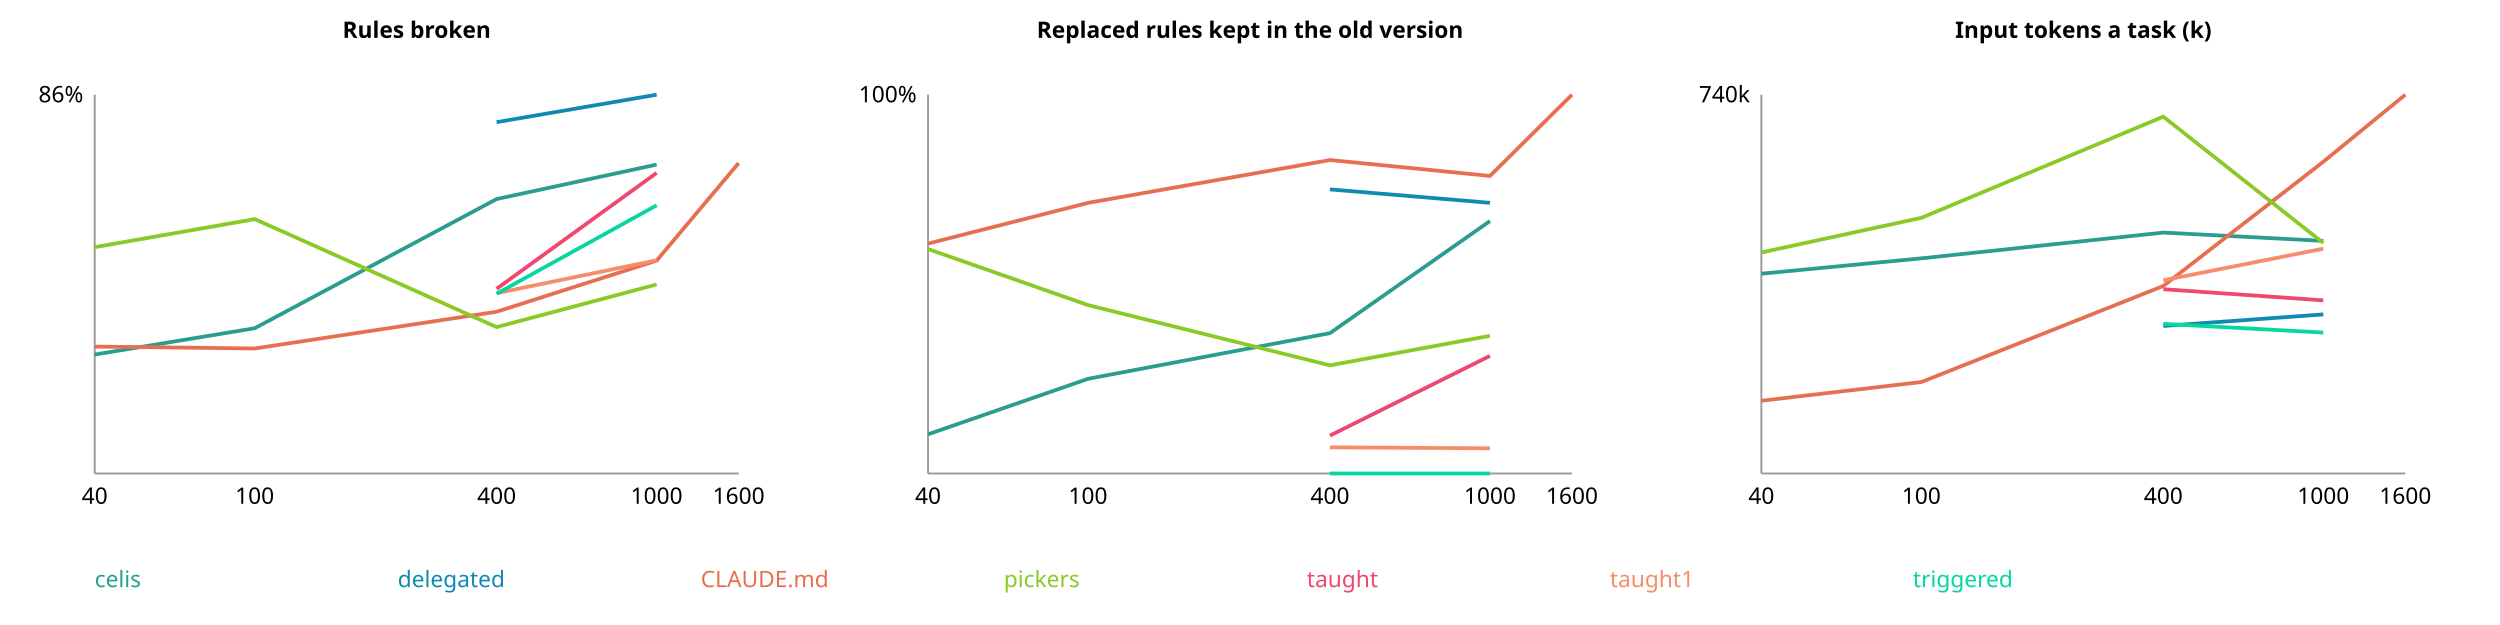
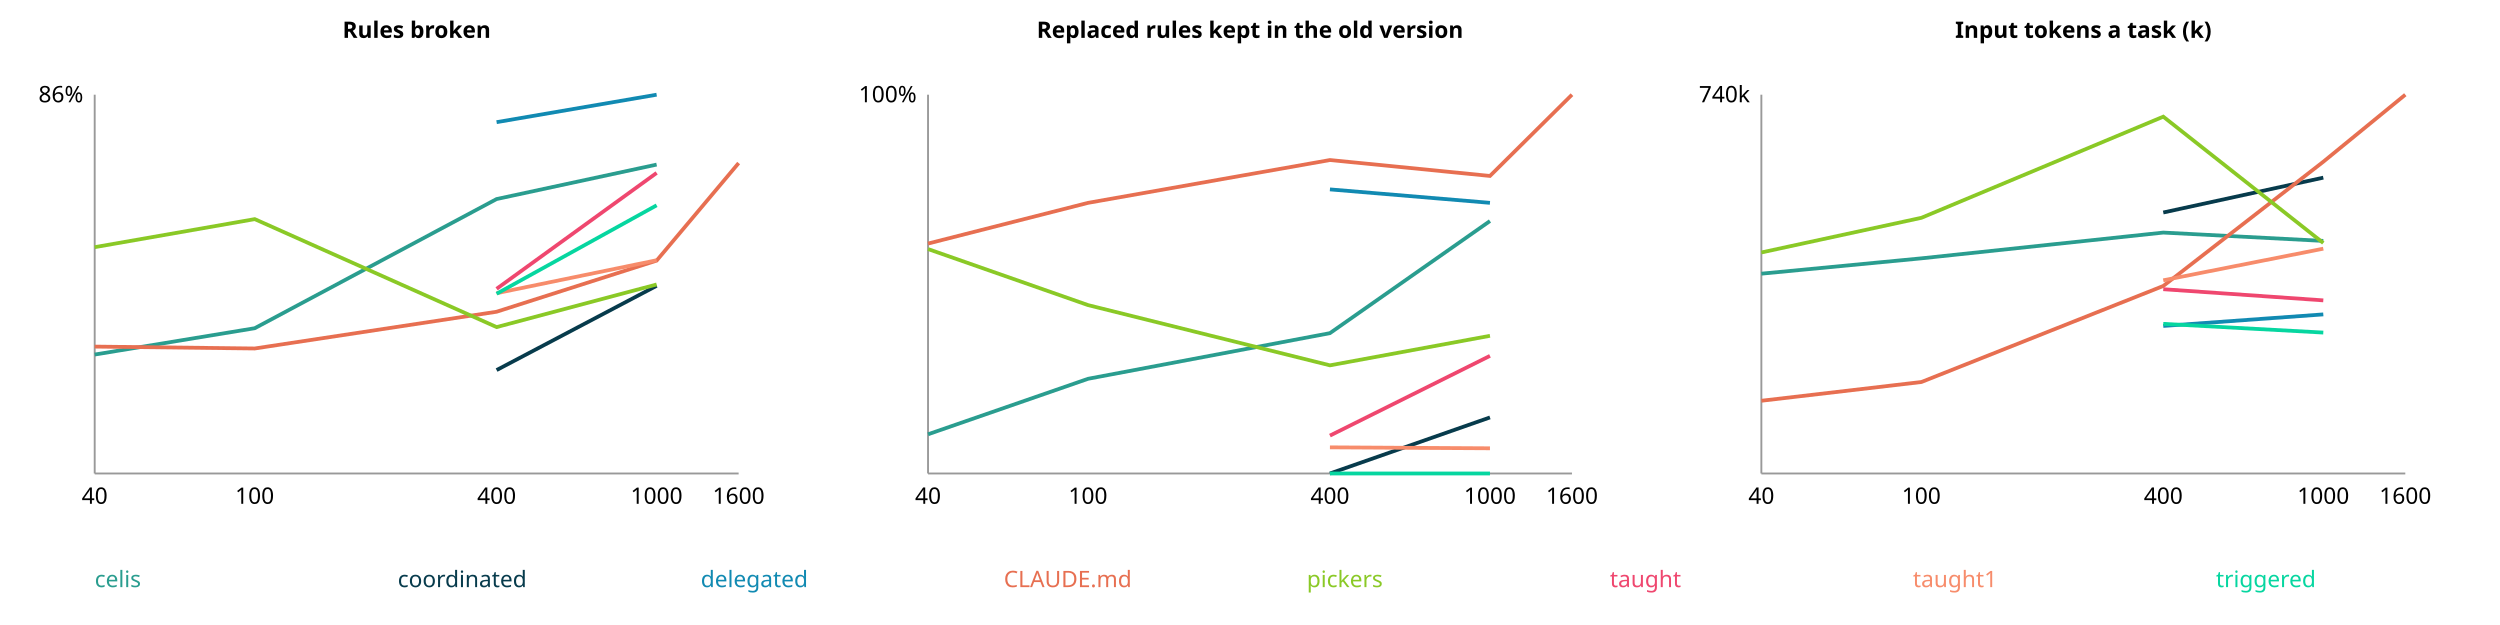
<svg xmlns="http://www.w3.org/2000/svg" width="1320" height="330" font-family="sans-serif" font-size="12">
  <rect width="100%" height="100%" fill="white" />
  <text x="220.0" y="20" text-anchor="middle" font-weight="bold">Rules broken</text>
  <line x1="50" y1="250" x2="390" y2="250" stroke="#999" />
  <line x1="50" y1="50" x2="50" y2="250" stroke="#999" />
  <text x="44" y="54" text-anchor="end">86%</text>
  <text x="50.0" y="266" text-anchor="middle">40</text>
  <text x="134.454" y="266" text-anchor="middle">100</text>
  <text x="262.227" y="266" text-anchor="middle">400</text>
  <text x="346.68" y="266" text-anchor="middle">1000</text>
  <text x="390.0" y="266" text-anchor="middle">1600</text>
  <polyline points="50.0,187.2 134.5,173.3 262.2,105.1 346.7,86.9" fill="none" stroke="#2a9d8f" stroke-width="2" />
+   <polyline points="262.2,195.4 346.7,150.9" fill="none" stroke="#073b4c" stroke-width="2" />
  <polyline points="262.2,64.5 346.7,50.0" fill="none" stroke="#118ab2" stroke-width="2" />
  <polyline points="50.0,183.0 134.5,184.0 262.2,164.6 346.7,137.6 390.0,86.1" fill="none" stroke="#e76f51" stroke-width="2" />
  <polyline points="50.0,130.5 134.5,115.7 262.2,172.7 346.7,150.2" fill="none" stroke="#8ac926" stroke-width="2" />
  <polyline points="262.2,152.5 346.7,91.3" fill="none" stroke="#ef476f" stroke-width="2" />
  <polyline points="262.2,154.8 346.7,137.4" fill="none" stroke="#f78c6b" stroke-width="2" />
  <polyline points="262.2,155.1 346.7,108.4" fill="none" stroke="#06d6a0" stroke-width="2" />
  <text x="660.0" y="20" text-anchor="middle" font-weight="bold">Replaced rules kept in the old version</text>
  <line x1="490" y1="250" x2="830" y2="250" stroke="#999" />
  <line x1="490" y1="50" x2="490" y2="250" stroke="#999" />
  <text x="484" y="54" text-anchor="end">100%</text>
  <text x="490.0" y="266" text-anchor="middle">40</text>
  <text x="574.454" y="266" text-anchor="middle">100</text>
  <text x="702.227" y="266" text-anchor="middle">400</text>
  <text x="786.68" y="266" text-anchor="middle">1000</text>
  <text x="830.0" y="266" text-anchor="middle">1600</text>
  <polyline points="490.0,229.3 574.5,200.0 702.2,175.9 786.7,116.7" fill="none" stroke="#2a9d8f" stroke-width="2" />
+   <polyline points="702.2,250.0 786.7,220.4" fill="none" stroke="#073b4c" stroke-width="2" />
  <polyline points="702.2,100.0 786.7,107.1" fill="none" stroke="#118ab2" stroke-width="2" />
  <polyline points="490.0,128.6 574.5,107.1 702.2,84.5 786.7,92.9 830.0,50.0" fill="none" stroke="#e76f51" stroke-width="2" />
  <polyline points="490.0,131.5 574.5,161.1 702.2,192.9 786.7,177.3" fill="none" stroke="#8ac926" stroke-width="2" />
  <polyline points="702.2,230.0 786.7,187.9" fill="none" stroke="#ef476f" stroke-width="2" />
  <polyline points="702.2,236.2 786.7,236.7" fill="none" stroke="#f78c6b" stroke-width="2" />
  <polyline points="702.2,250.0 786.7,250.0" fill="none" stroke="#06d6a0" stroke-width="2" />
  <text x="1100.0" y="20" text-anchor="middle" font-weight="bold">Input tokens a task (k)</text>
  <line x1="930" y1="250" x2="1270" y2="250" stroke="#999" />
  <line x1="930" y1="50" x2="930" y2="250" stroke="#999" />
  <text x="924" y="54" text-anchor="end">740k</text>
  <text x="930.0" y="266" text-anchor="middle">40</text>
  <text x="1014.454" y="266" text-anchor="middle">100</text>
  <text x="1142.227" y="266" text-anchor="middle">400</text>
  <text x="1226.68" y="266" text-anchor="middle">1000</text>
  <text x="1270.0" y="266" text-anchor="middle">1600</text>
  <polyline points="930.0,144.5 1014.5,136.4 1142.2,122.8 1226.7,127.2" fill="none" stroke="#2a9d8f" stroke-width="2" />
+   <polyline points="1142.2,112.2 1226.7,93.8" fill="none" stroke="#073b4c" stroke-width="2" />
  <polyline points="1142.2,172.1 1226.7,166.0" fill="none" stroke="#118ab2" stroke-width="2" />
  <polyline points="930.0,211.6 1014.5,201.7 1142.2,151.0 1226.7,85.4 1270.0,50.0" fill="none" stroke="#e76f51" stroke-width="2" />
  <polyline points="930.0,133.3 1014.5,115.0 1142.2,61.6 1226.7,128.3" fill="none" stroke="#8ac926" stroke-width="2" />
  <polyline points="1142.2,152.7 1226.7,158.6" fill="none" stroke="#ef476f" stroke-width="2" />
  <polyline points="1142.2,148.0 1226.7,131.3" fill="none" stroke="#f78c6b" stroke-width="2" />
  <polyline points="1142.2,171.0 1226.7,175.6" fill="none" stroke="#06d6a0" stroke-width="2" />
  <text x="50" y="310" fill="#2a9d8f">celis</text>
-   <text x="210" y="310" fill="#118ab2">delegated</text>
-   <text x="370" y="310" fill="#e76f51">CLAUDE.md</text>
-   <text x="530" y="310" fill="#8ac926">pickers</text>
-   <text x="690" y="310" fill="#ef476f">taught</text>
-   <text x="850" y="310" fill="#f78c6b">taught1</text>
-   <text x="1010" y="310" fill="#06d6a0">triggered</text>
+   <text x="210" y="310" fill="#073b4c">coordinated</text>
+   <text x="370" y="310" fill="#118ab2">delegated</text>
+   <text x="530" y="310" fill="#e76f51">CLAUDE.md</text>
+   <text x="690" y="310" fill="#8ac926">pickers</text>
+   <text x="850" y="310" fill="#ef476f">taught</text>
+   <text x="1010" y="310" fill="#f78c6b">taught1</text>
+   <text x="1170" y="310" fill="#06d6a0">triggered</text>
</svg>
